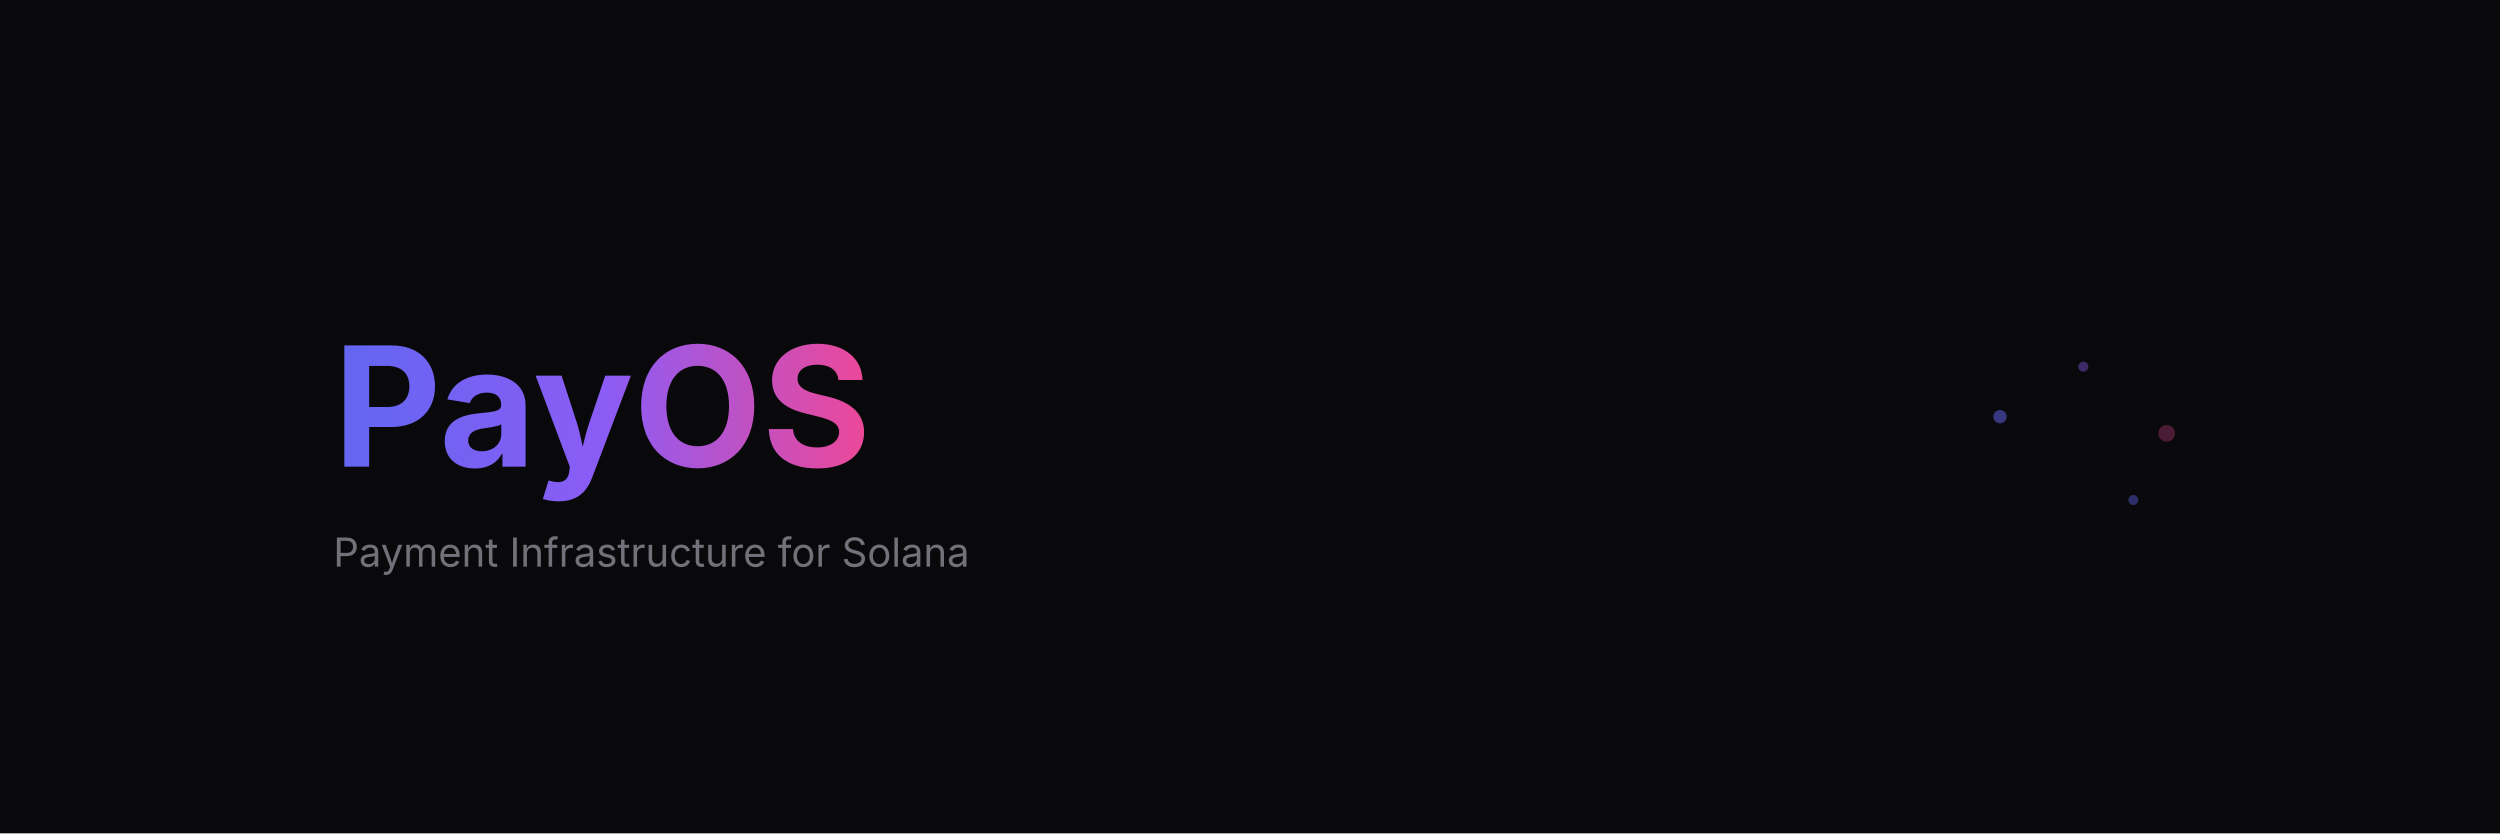
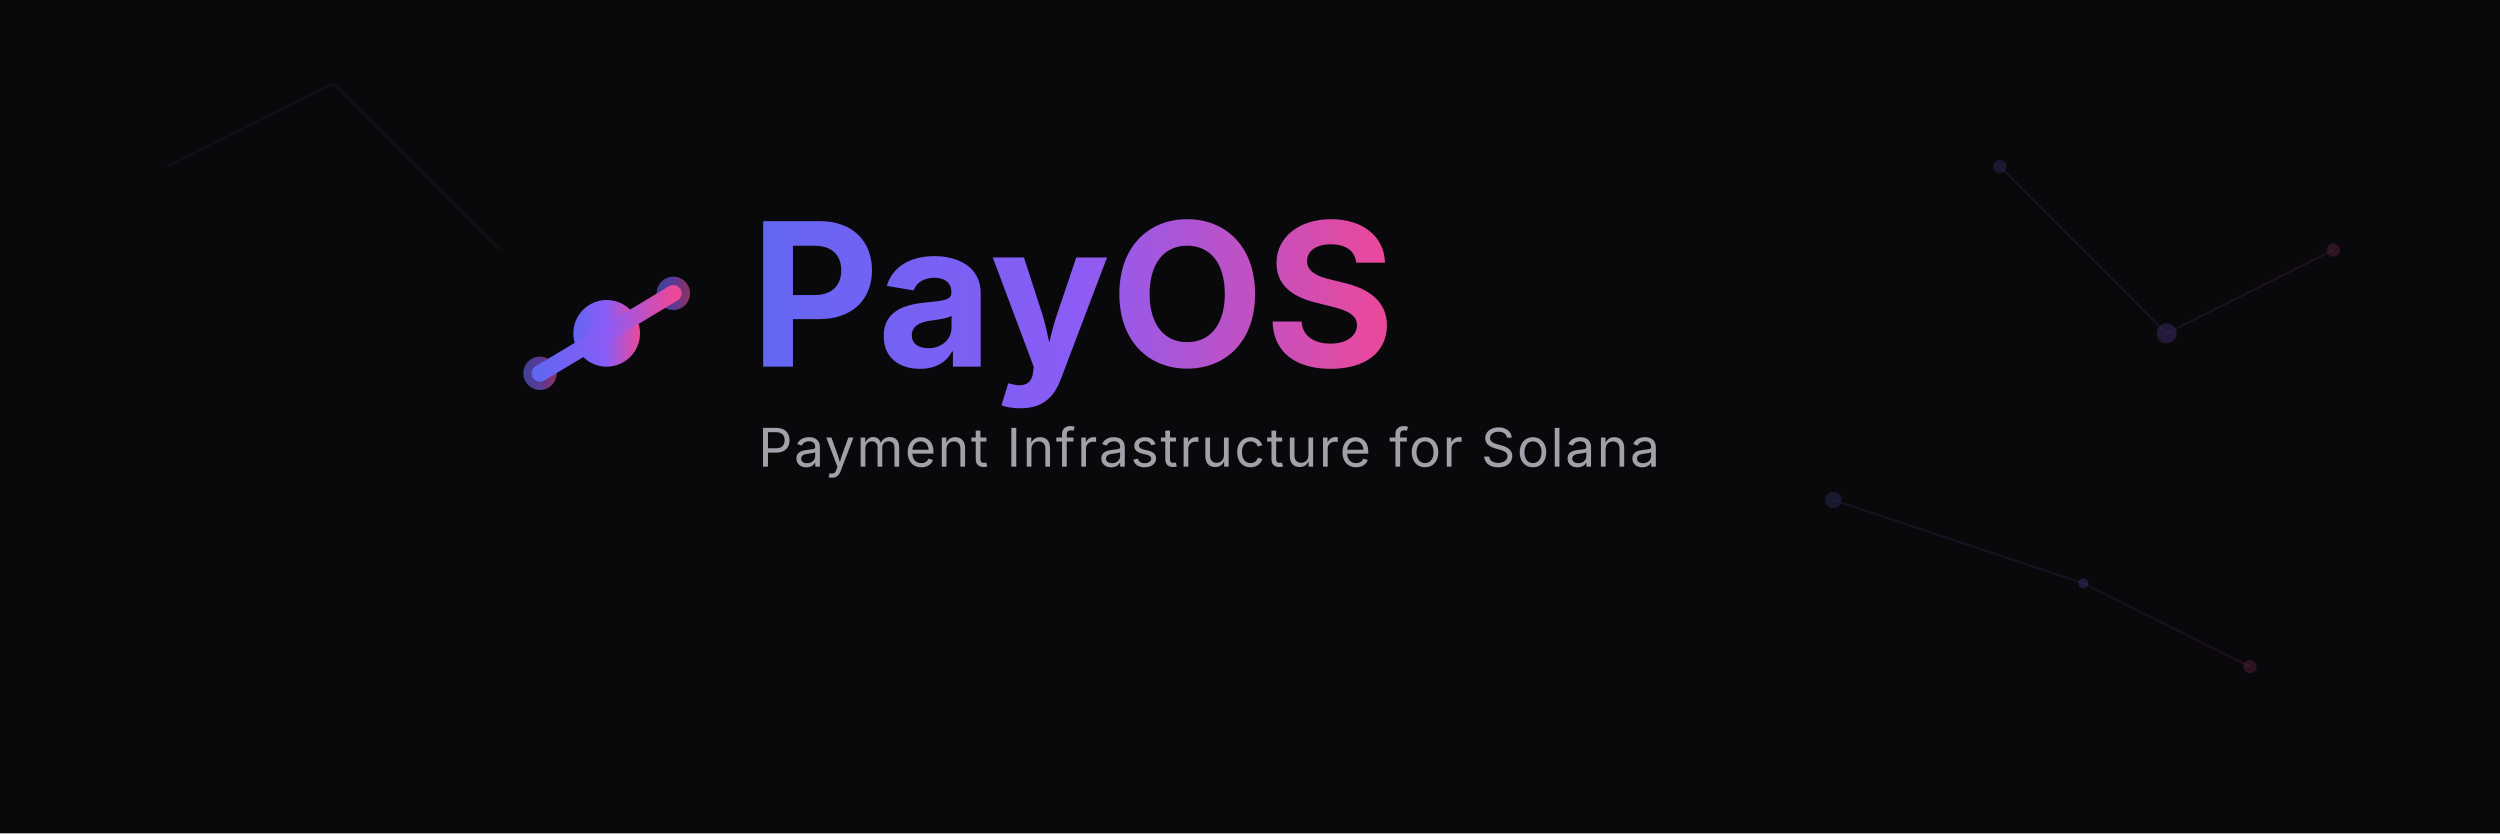
<svg xmlns="http://www.w3.org/2000/svg" width="1500" height="500" viewBox="0 0 1500 500" fill="none">
  <rect width="1500" height="500" fill="#09090B" />
  <defs>
-     <linearGradient id="textGradient" x1="0%" y1="0%" x2="100%" y2="0%">
+     <linearGradient id="brandGradient" x1="0%" y1="0%" x2="100%" y2="0%">
      <stop offset="0%" style="stop-color:#6366F1" />
      <stop offset="50%" style="stop-color:#8B5CF6" />
      <stop offset="100%" style="stop-color:#EC4899" />
    </linearGradient>
-     <linearGradient id="lineGradient" x1="0%" y1="0%" x2="100%" y2="0%">
-       <stop offset="0%" style="stop-color:#6366F1;stop-opacity:0.3" />
-       <stop offset="100%" style="stop-color:#EC4899;stop-opacity:0.1" />
+     <linearGradient id="fadeGradient" x1="0%" y1="0%" x2="100%" y2="0%" gradientUnits="userSpaceOnUse">
+       <stop offset="0%" style="stop-color:#6366F1;stop-opacity:0.1" />
+       <stop offset="100%" style="stop-color:#EC4899;stop-opacity:0.05" />
    </linearGradient>
  </defs>
-   <line x1="0" y1="150" x2="1500" y2="150" stroke="url(#lineGradient)" stroke-width="1" />
-   <line x1="0" y1="350" x2="1500" y2="350" stroke="url(#lineGradient)" stroke-width="1" />
-   <text x="200" y="280" font-family="system-ui, -apple-system, sans-serif" font-size="100" font-weight="700" fill="url(#textGradient)">PayOS</text>
-   <text x="200" y="340" font-family="system-ui, -apple-system, sans-serif" font-size="24" font-weight="400" fill="#71717A">Payment Infrastructure for Solana</text>
-   <circle cx="1200" cy="250" r="4" fill="#6366F1" opacity="0.5" />
-   <circle cx="1250" cy="220" r="3" fill="#8B5CF6" opacity="0.4" />
-   <circle cx="1300" cy="260" r="5" fill="#EC4899" opacity="0.3" />
-   <circle cx="1280" cy="300" r="3" fill="#6366F1" opacity="0.4" />
+   <g opacity="0.4">
+     <path d="M1200 100 L 1300 200 L 1400 150" stroke="url(#brandGradient)" stroke-width="1" opacity="0.3" />
+     <path d="M1100 300 L 1250 350 L 1350 400" stroke="url(#brandGradient)" stroke-width="1" opacity="0.3" />
+     <path d="M100 100 L 200 50 L 300 150" stroke="url(#brandGradient)" stroke-width="1" opacity="0.2" />
+     <circle cx="1200" cy="100" r="4" fill="#6366F1" opacity="0.4" />
+     <circle cx="1300" cy="200" r="6" fill="#8B5CF6" opacity="0.5" />
+     <circle cx="1400" cy="150" r="4" fill="#EC4899" opacity="0.4" />
+     <circle cx="1100" cy="300" r="5" fill="#6366F1" opacity="0.4" />
+     <circle cx="1250" cy="350" r="3" fill="#8B5CF6" opacity="0.5" />
+     <circle cx="1350" cy="400" r="4" fill="#EC4899" opacity="0.4" />
+   </g>
+   <g transform="translate(450, 200)">
+     <g transform="translate(-150, -64)">
+       <circle cx="64" cy="64" r="20" fill="url(#brandGradient)" />
+       <circle cx="104" cy="40" r="10" fill="url(#brandGradient)" opacity="0.6" />
+       <circle cx="24" cy="88" r="10" fill="url(#brandGradient)" opacity="0.6" />
+       <path d="M64 64L104 40M64 64L24 88" stroke="url(#brandGradient)" stroke-width="10" stroke-linecap="round" />
+     </g>
+     <text x="0" y="20" font-family="system-ui, -apple-system, sans-serif" font-size="120" font-weight="700" fill="url(#brandGradient)">PayOS</text>
+     <text x="5" y="80" font-family="system-ui, -apple-system, sans-serif" font-size="32" font-weight="400" fill="#A1A1AA" letter-spacing="1">Payment Infrastructure for Solana</text>
+   </g>
</svg>
